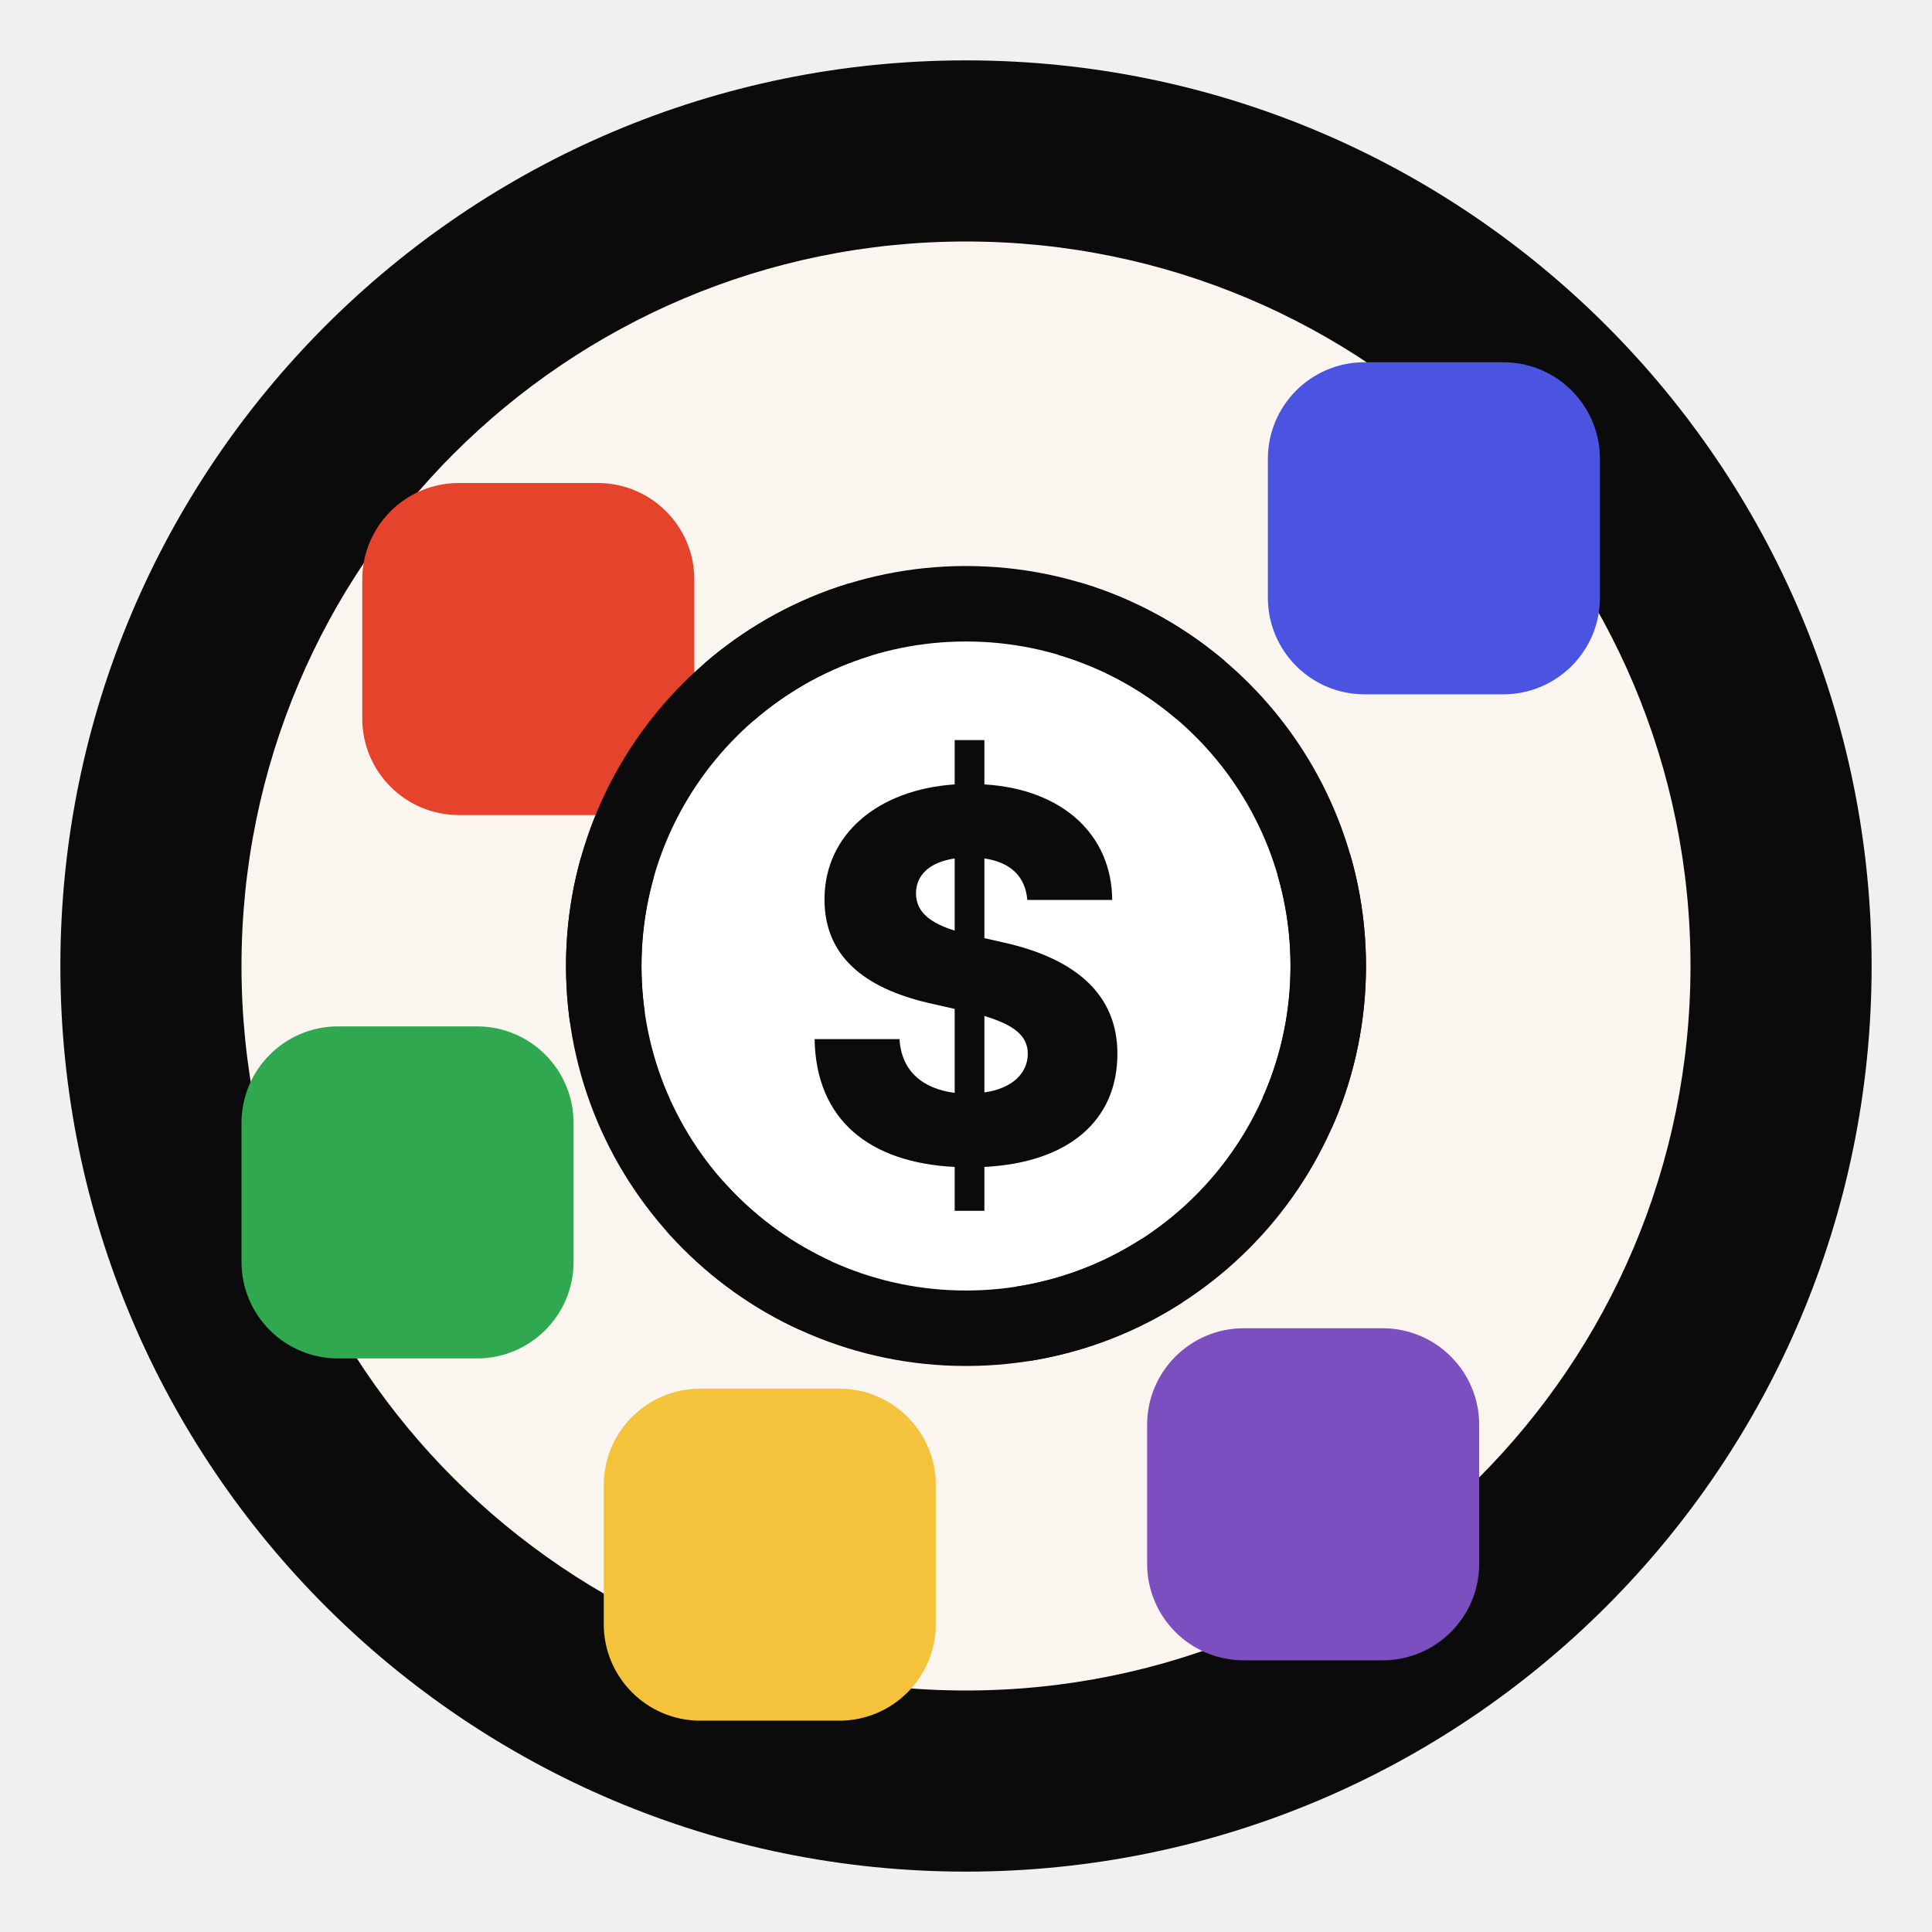
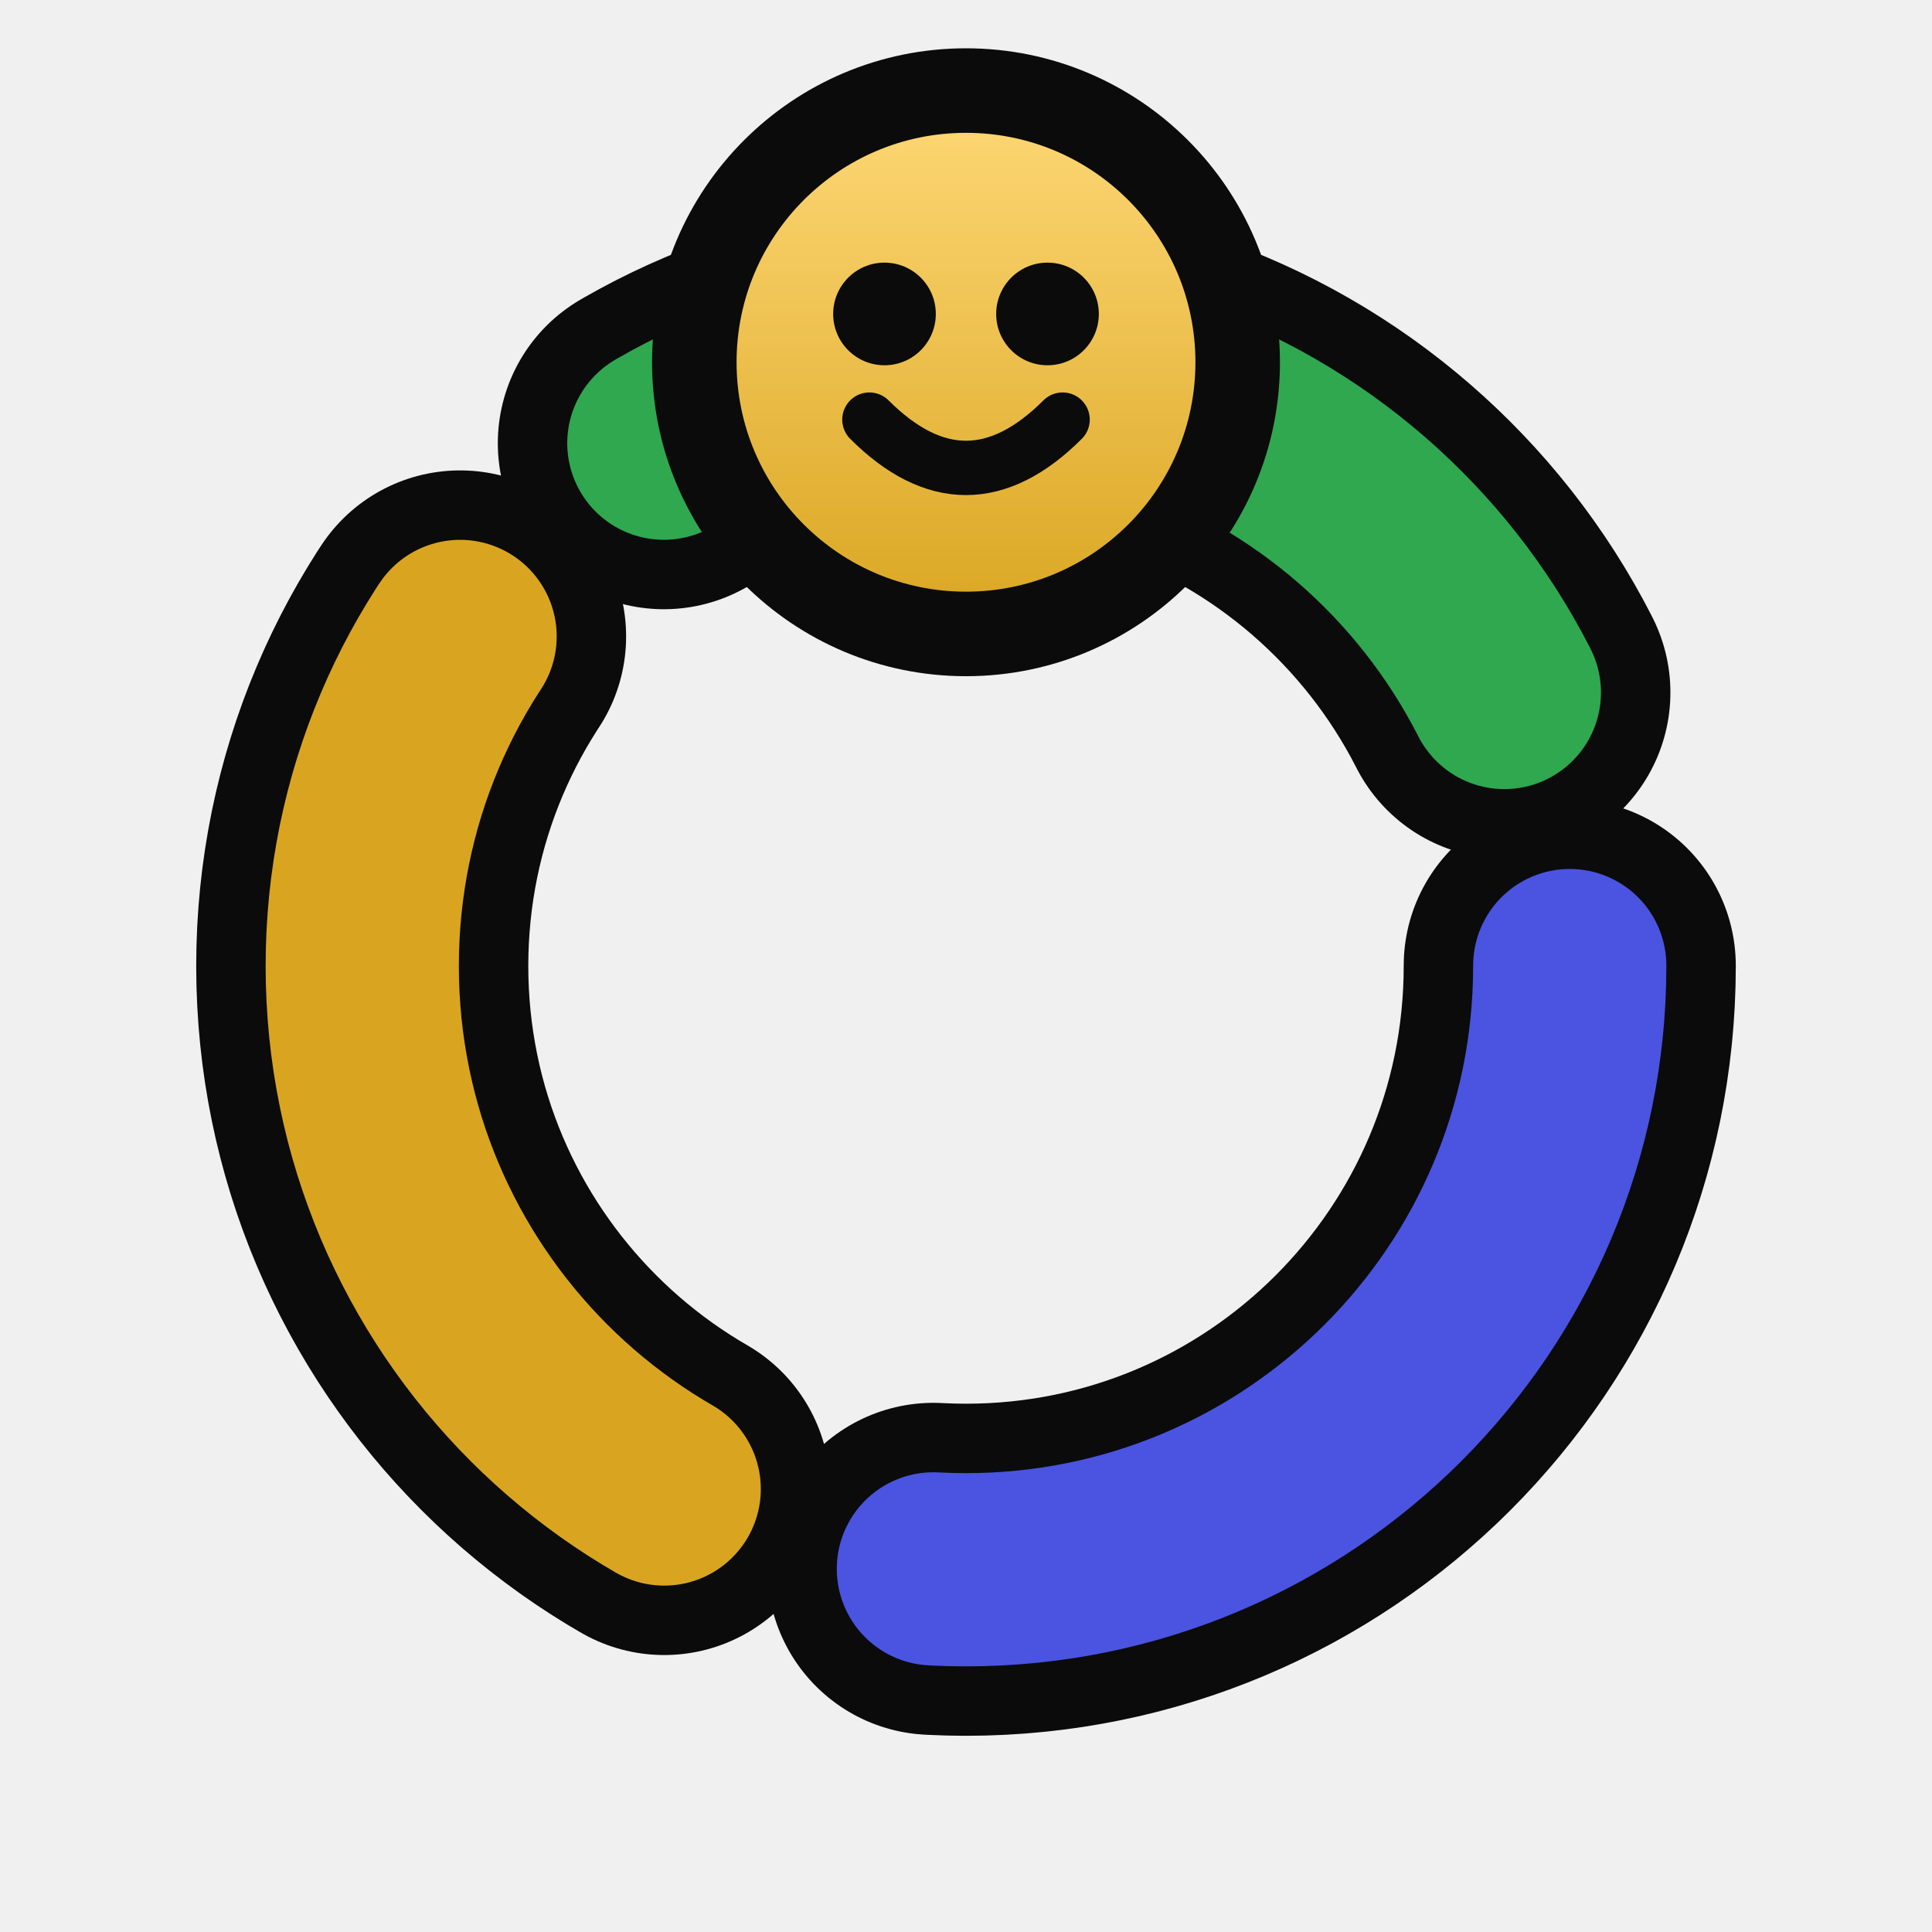
<svg xmlns="http://www.w3.org/2000/svg" width="64" height="64" viewBox="0 0 64 64" role="img" aria-label="Susunaku">
-   <circle cx="32" cy="32" r="30" fill="#0B0B0C" />
-   <circle cx="32" cy="32" r="24" fill="#FAF6EF" />
-   <rect x="42" y="12" width="11" height="11" rx="3.2" fill="#4A54E1" />
-   <rect x="12" y="16" width="11" height="11" rx="3.2" fill="#E5432C" />
-   <rect x="8" y="34" width="11" height="11" rx="3.2" fill="#2FA84F" />
-   <rect x="20" y="46" width="11" height="11" rx="3.2" fill="#F5C33B" />
-   <rect x="38" y="44" width="11" height="11" rx="3.2" fill="#7B4FBF" />
-   <circle cx="32" cy="32" r="12" fill="#FFFFFF" stroke="#0B0B0C" stroke-width="2.5" />
-   <circle cx="32" cy="32" r="12" fill="none" stroke="#0B0B0C" stroke-width="2.5" stroke-dasharray="5 7" />
-   <text x="32" y="38.5" text-anchor="middle" font-family="Inter, Helvetica, Arial, sans-serif" font-weight="800" font-size="17" fill="#0B0B0C">$</text>
+   <defs>
+     <linearGradient id="susuCoinFace" x1="0" y1="0" x2="0" y2="1">
+       <stop offset="0%" stop-color="#FFD978" />
+       <stop offset="100%" stop-color="#D9A520" />
+     </linearGradient>
+   </defs>
+   <g fill="none" stroke-linecap="round">
+     <circle cx="32" cy="32" r="20" stroke="#0B0B0C" stroke-width="11" stroke-dasharray="32.5 93.164" />
+     <circle cx="32" cy="32" r="20" stroke="#4A54E1" stroke-width="6.4" stroke-dasharray="32.5 93.164" />
+     <circle cx="32" cy="32" r="20" stroke="#0B0B0C" stroke-width="11" stroke-dasharray="32.5 93.164" stroke-dashoffset="-41.888" />
+     <circle cx="32" cy="32" r="20" stroke="#D9A520" stroke-width="6.4" stroke-dasharray="32.5 93.164" stroke-dashoffset="-41.888" />
+     <circle cx="32" cy="32" r="20" stroke="#0B0B0C" stroke-width="11" stroke-dasharray="32.5 93.164" stroke-dashoffset="-83.776" />
+     <circle cx="32" cy="32" r="20" stroke="#2FA84F" stroke-width="6.4" stroke-dasharray="32.5 93.164" stroke-dashoffset="-83.776" />
+   </g>
+   <circle cx="32" cy="12" r="9" fill="url(#susuCoinFace)" stroke="#0B0B0C" stroke-width="2.8" />
+   <circle cx="29.3" cy="10.4" r="1.7" fill="#0B0B0C" />
+   <circle cx="34.7" cy="10.4" r="1.7" fill="#0B0B0C" />
+   <path d="M28.8 13.9 Q32 17.1 35.2 13.9" fill="none" stroke="#0B0B0C" stroke-width="1.8" stroke-linecap="round" />
</svg>
